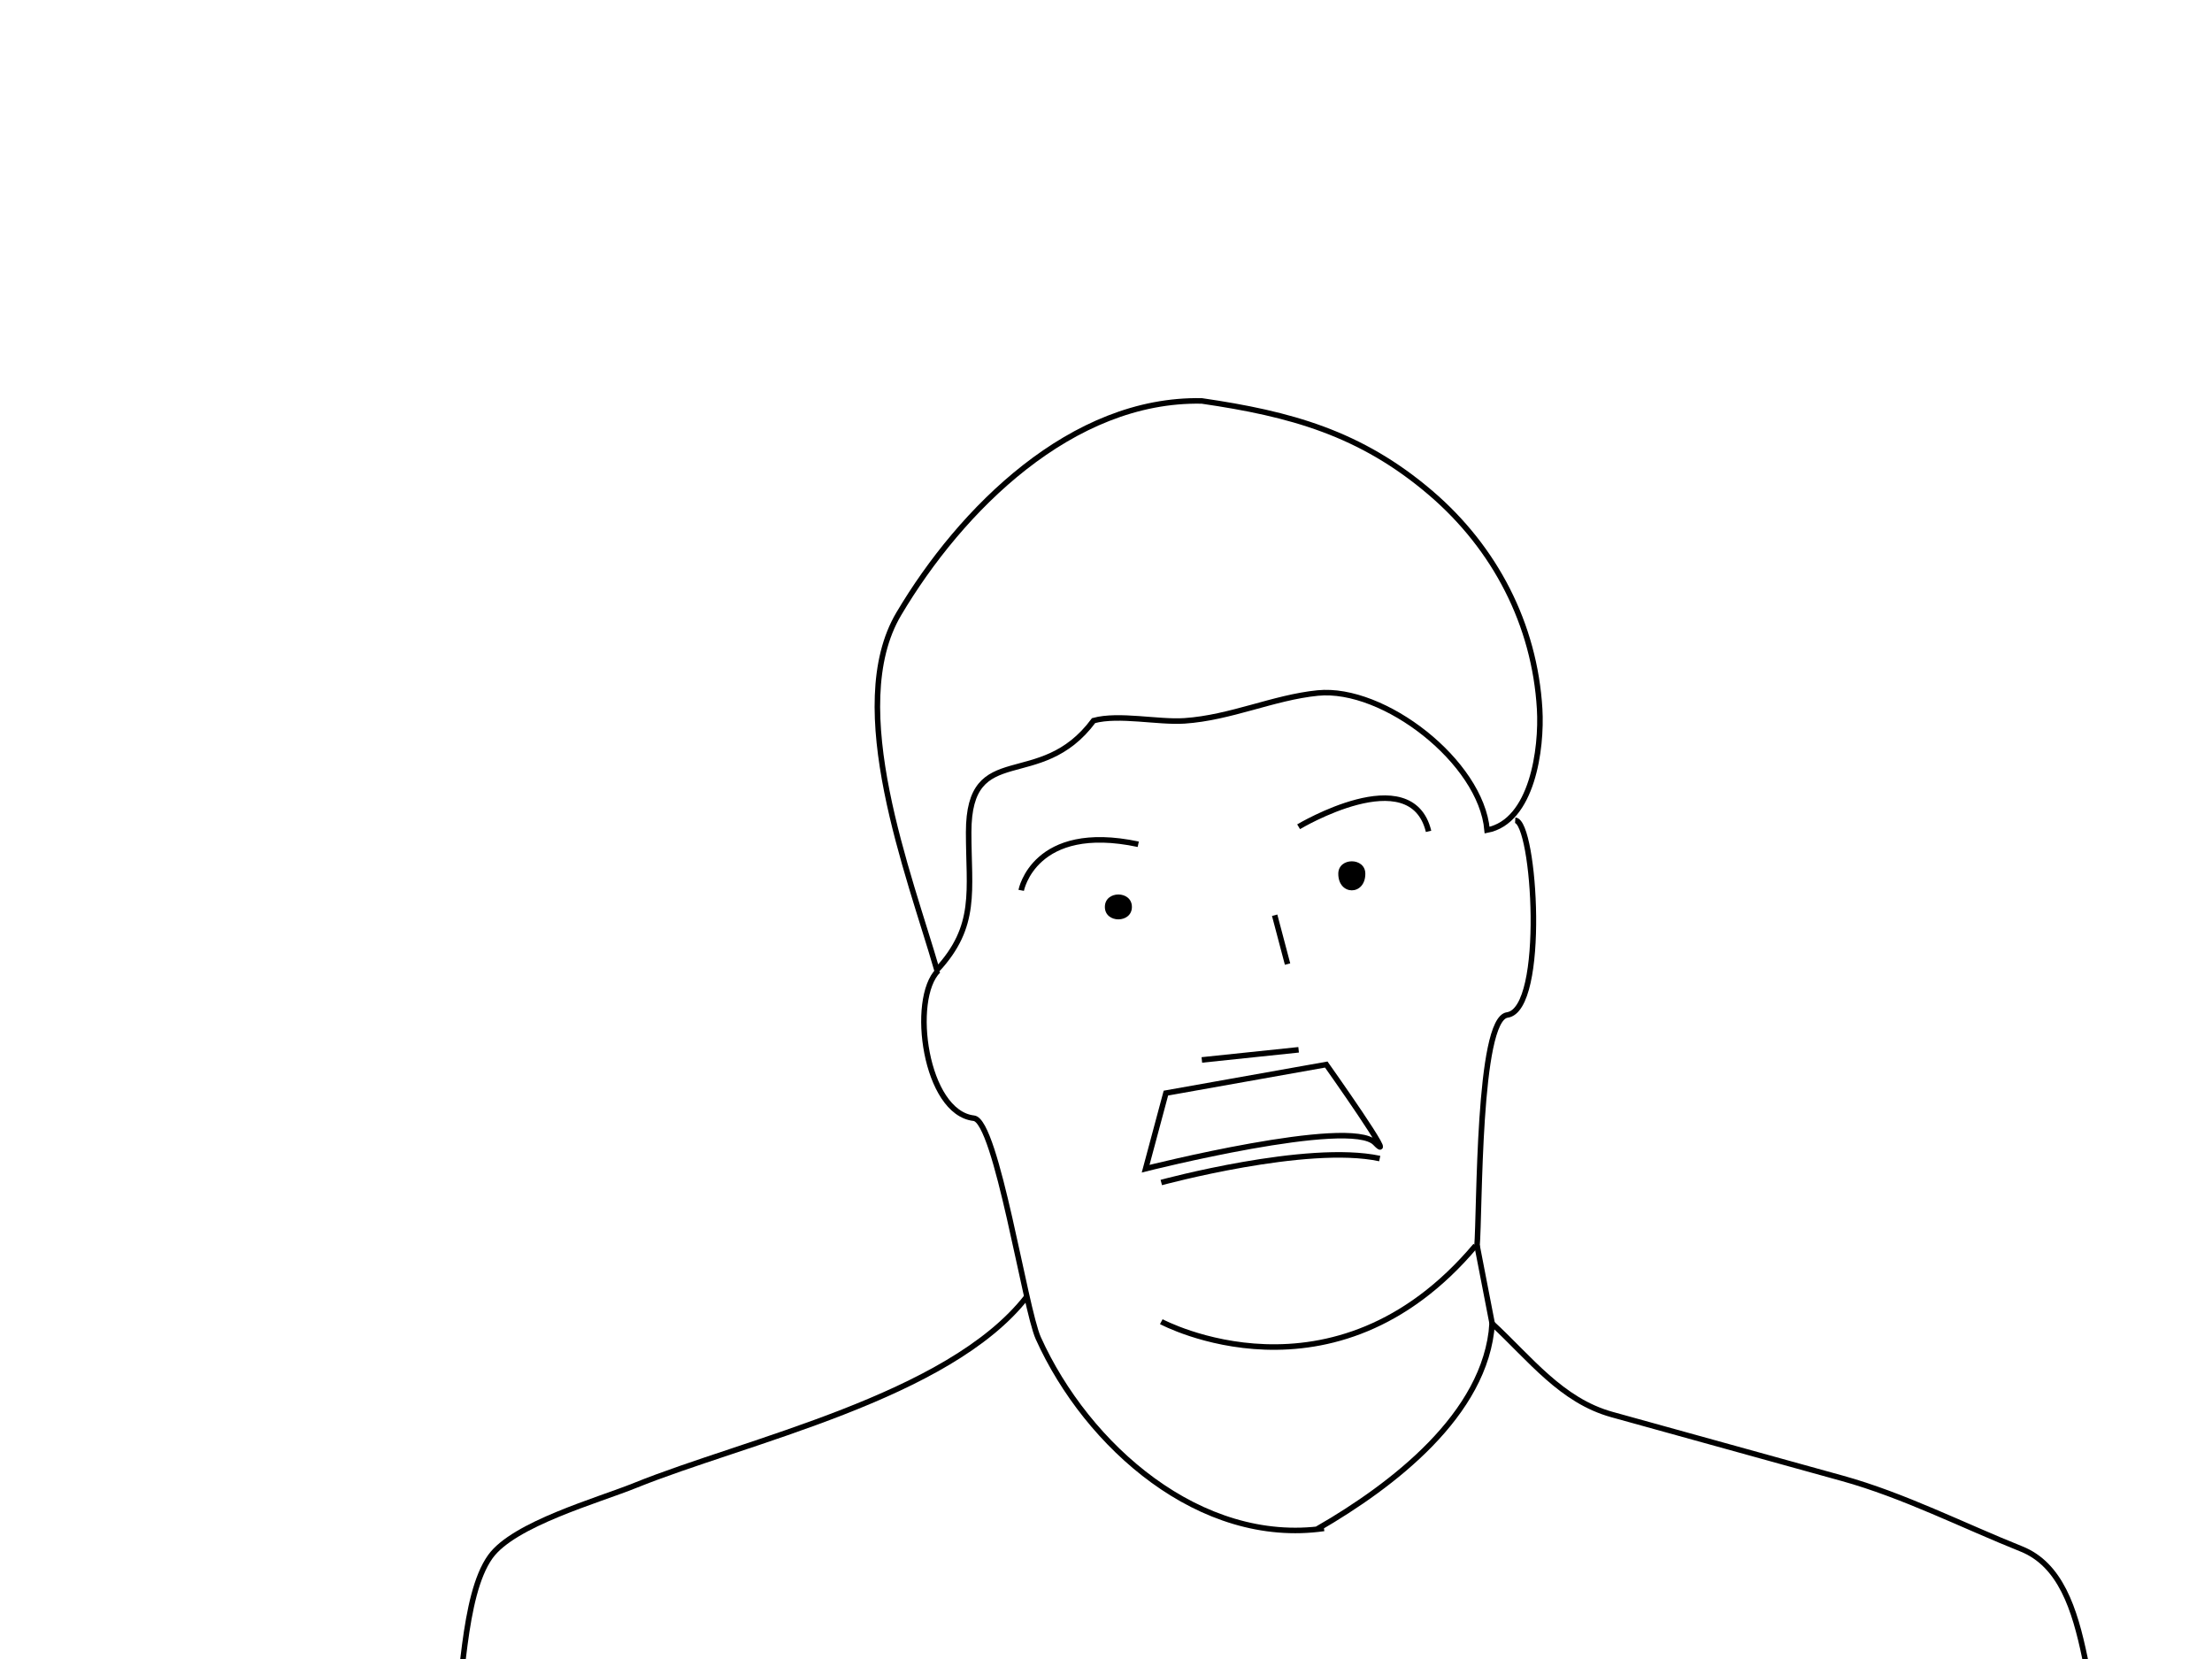
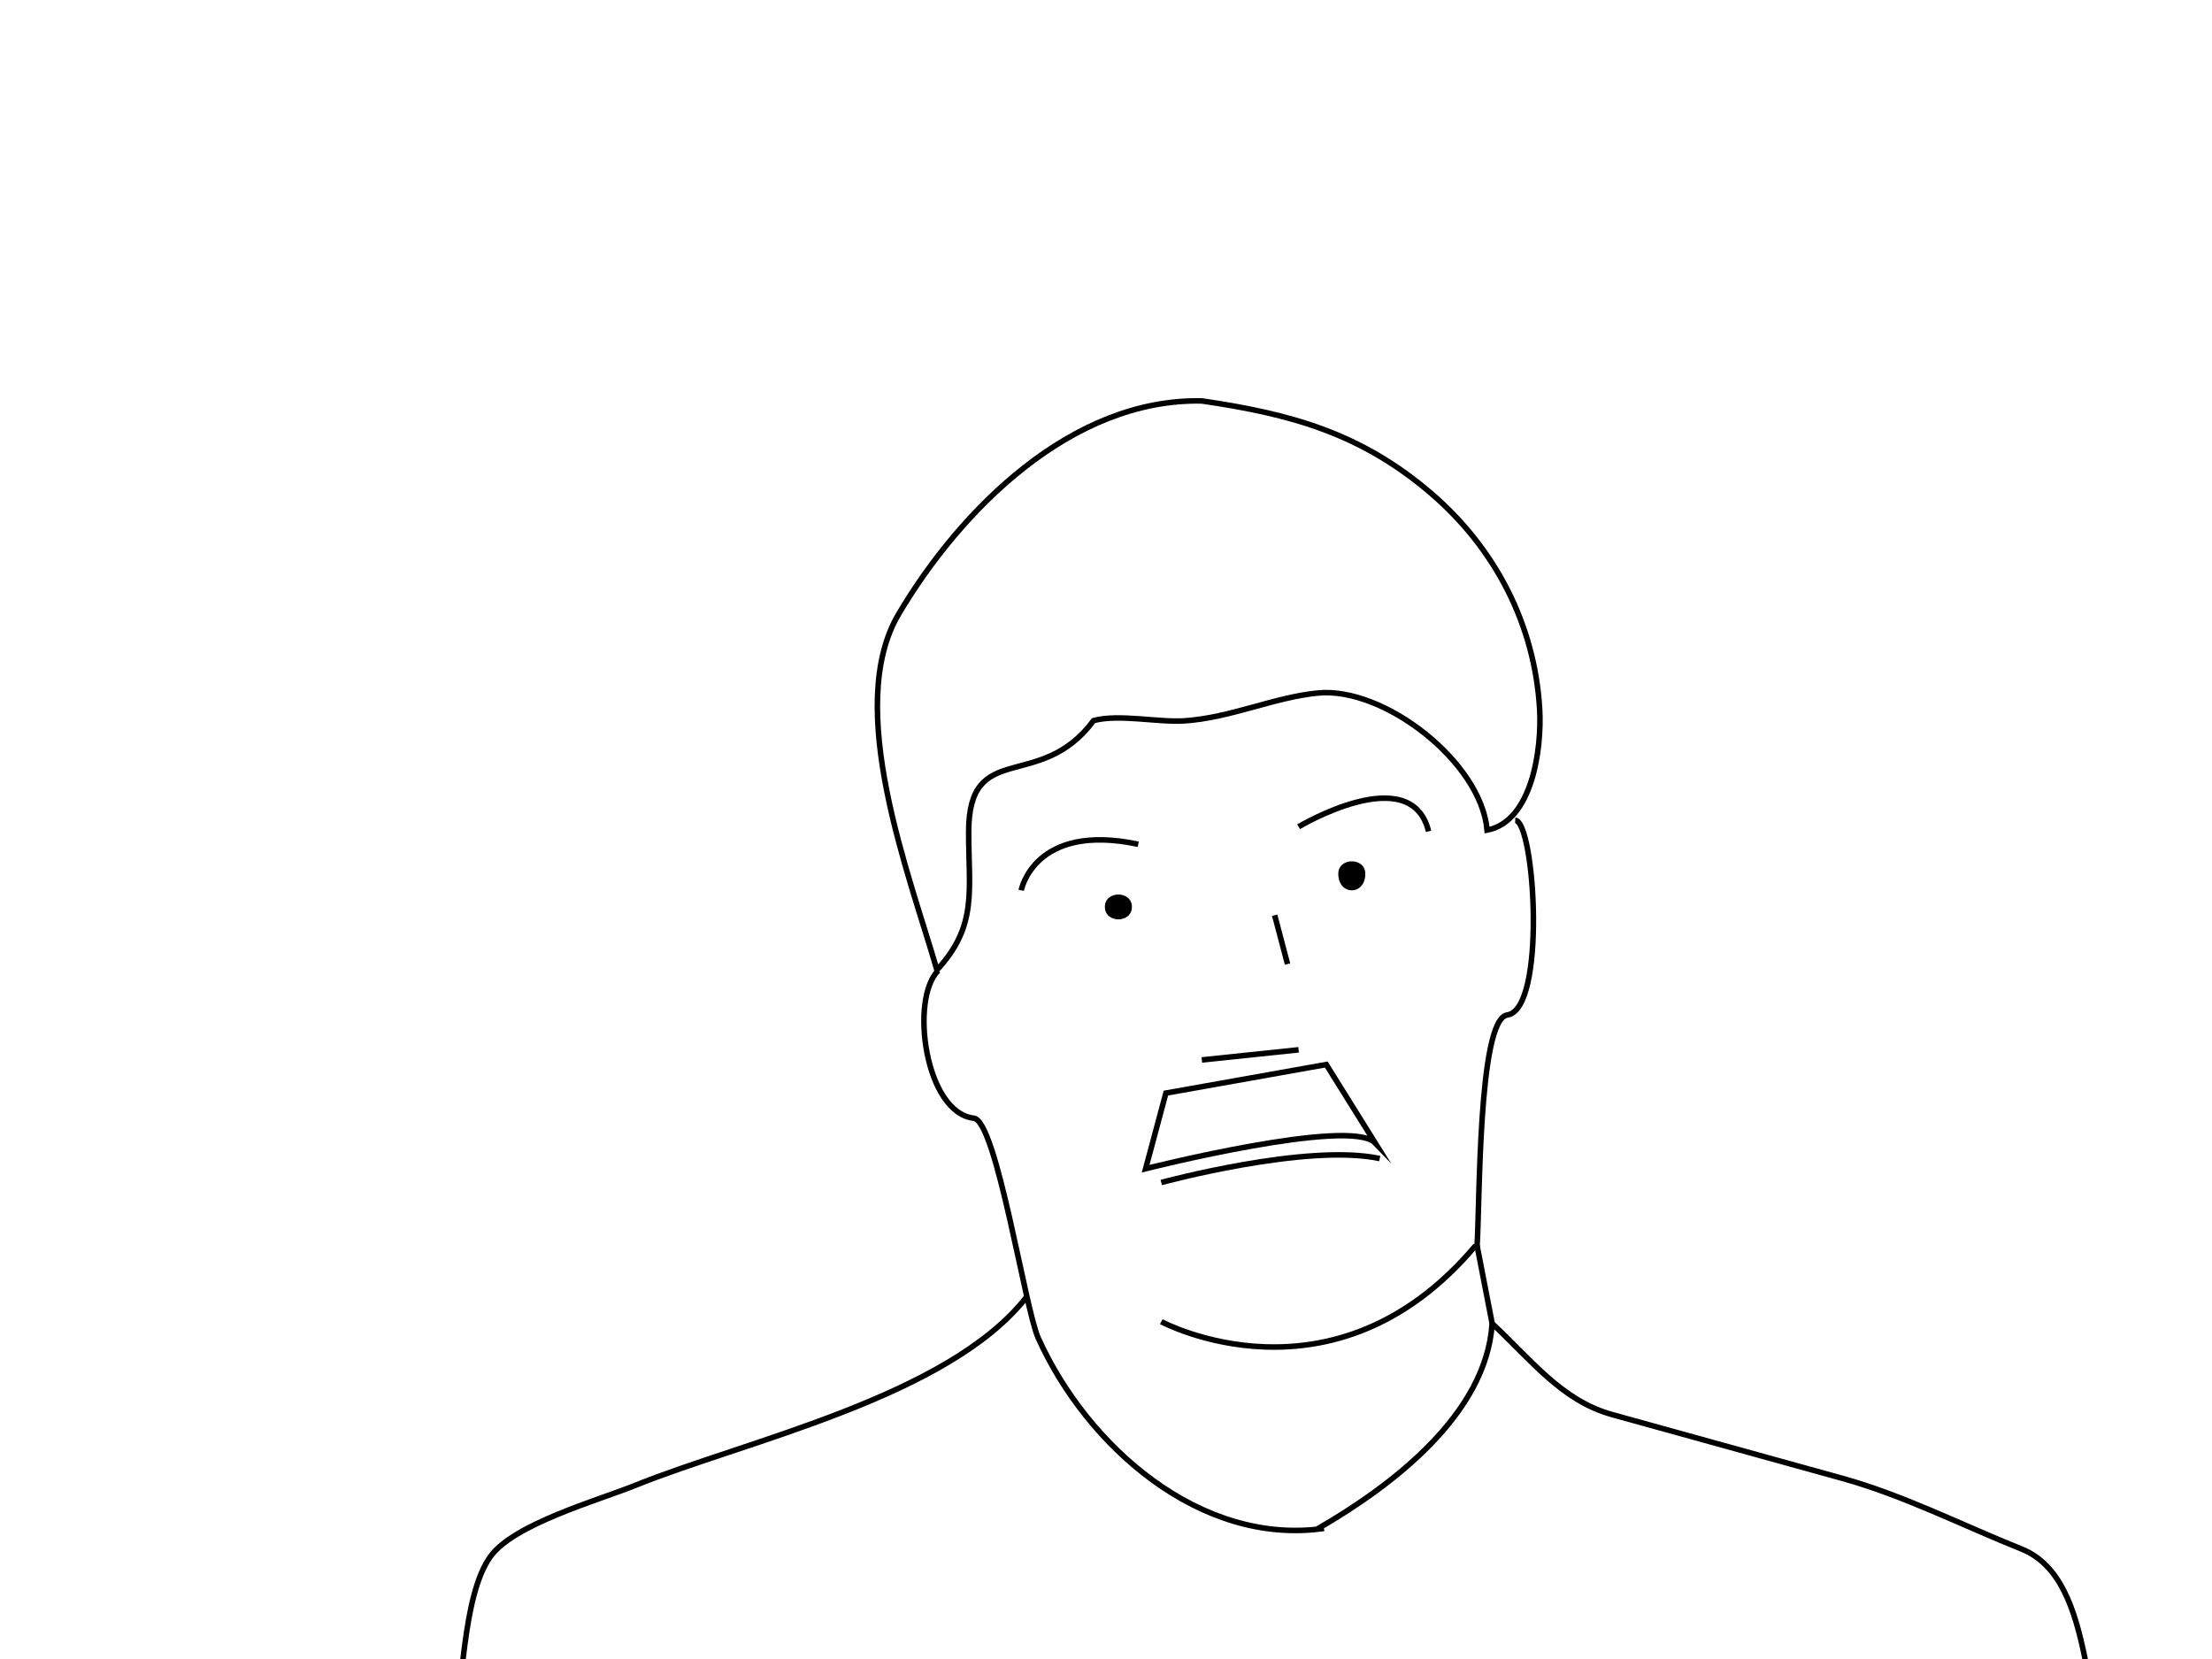
- <svg xmlns="http://www.w3.org/2000/svg" version="1.1" id="Layer_2" x="0px" y="0px" width="400px" height="300px" viewBox="0 0 400 300" style="enable-background:new 0 0 400 300;" xml:space="preserve">
-   <path style="fill:none;stroke:#000000;stroke-miterlimit:10;" d="M270.166,150.335" />
-   <path style="fill:none;stroke:#000000;stroke-miterlimit:10;" d="M234.831,149.503c0,0,20.335-12.17,23.5,0.832" />
-   <path style="fill:none;stroke:#000000;stroke-miterlimit:10;" d="M184.664,161.003c0,0,2.334-12.333,21.167-8.333" />
-   <line style="fill:none;stroke:#000000;stroke-miterlimit:10;" x1="217.331" y1="191.67" x2="234.831" y2="189.837" />
-   <path style="fill:none;stroke:#000000;stroke-miterlimit:10;" d="M209.998,213.836c0,0,26.333-7.166,39.5-4.333" />
-   <path style="fill:none;stroke:#000000;stroke-miterlimit:10;" d="M210.831,197.669l-3.665,13.669c0,0,37-9.336,41.5-4.669  s-8.835-14.166-8.835-14.166L210.831,197.669z" />
-   <path style="fill:none;stroke:#000000;stroke-miterlimit:10;" d="M217.332,72.502c-23.511-0.482-43.592,19.582-54.814,38.518  c-9.982,16.841,1.976,47.284,6.91,64.382c7.38-7.975,5.736-14.314,5.736-24.896c0-16.987,12.865-7.067,22.594-20.198  c4.554-1.244,11.654,0.364,16.43,0.046c8.369-0.559,16.09-4.237,24.115-5.035c11.912-1.185,29.523,12.438,30.613,24.792  c8.166-1.56,9.924-14.732,9.5-21.911c-0.904-15.301-8.066-29.089-19.658-39.016C246.012,78.267,233.291,74.833,217.332,72.502z" />
-   <path style="fill:none;stroke:#000000;stroke-miterlimit:10;" d="M81.914,314.5c1.781-8.712,1.68-25.896,6.75-33  c4.23-5.926,19.508-10.182,26.195-12.89c19.932-8.069,56.664-15.954,70.805-34.108" />
-   <path style="fill:none;stroke:#000000;stroke-miterlimit:10;" d="M267.08,225.502c0.537-6.551,0.131-41.199,5.481-41.961  c7.13-1.016,4.985-35.01,1.438-35.206" />
-   <path style="fill:none;stroke:#000000;stroke-miterlimit:10;" d="M209.998,239c0,0,31.166,16.75,56.833-13.75" />
-   <path style="fill:none;stroke:#000000;stroke-miterlimit:10;" d="M169.664,175.5c-5.172,5.157-2.367,25.718,6.438,26.708  c4.098,0.46,9.252,34.451,11.654,39.775c8.831,19.577,29.332,37.599,51.66,34.404c-0.288,0.041-0.619-0.075-0.918-0.053  c13.119-7.624,30.252-20.504,31.333-37c6.894,6.393,12.526,13.931,21.655,16.458c13.891,3.847,27.781,7.693,41.671,11.54  c11.031,3.055,21.753,8.516,32.374,12.764c14.115,5.646,10.332,32.036,18.383,43.986" />
-   <path d="M204.684,164c0,3-4.889,3-4.889,0S204.684,161,204.684,164z" />
-   <path d="M246.895,158c0,4-4.89,4-4.89,0C242.005,155,246.895,155,246.895,158z" />
-   <line style="fill:none;stroke:#000000;stroke-miterlimit:10;" x1="230.498" y1="165.502" x2="232.831" y2="174.335" />
-   <line style="fill:none;stroke:#000000;stroke-miterlimit:10;" x1="269.831" y1="239.335" x2="267.1" y2="225.25" />
+ <svg xmlns="http://www.w3.org/2000/svg" width="400" height="300" viewBox="0 0 400 300">
+   <path d="M270.166 150.335M234.831 149.503s20.335-12.17 23.5.832M184.664 161.003s2.334-12.333 21.167-8.333M217.331 191.67l17.5-1.833M209.998 213.836s26.333-7.166 39.5-4.333" stroke="#000" stroke-miterlimit="10" fill="none" />
+   <path d="M210.831 197.669l-3.665 13.669s37-9.336 41.5-4.669l-8.835-14.166-29 5.166zM217.332 72.502c-23.511-.482-43.592 19.582-54.814 38.518-9.982 16.841 1.976 47.284 6.91 64.382 7.38-7.975 5.736-14.314 5.736-24.896 0-16.987 12.865-7.067 22.594-20.198 4.554-1.244 11.654.364 16.43.046 8.369-.559 16.09-4.237 24.115-5.035 11.912-1.185 29.523 12.438 30.613 24.792 8.166-1.56 9.924-14.732 9.5-21.911-.904-15.301-8.066-29.089-19.658-39.016-12.746-10.917-25.467-14.351-41.426-16.682zM81.914 314.5c1.781-8.712 1.68-25.896 6.75-33 4.23-5.926 19.508-10.182 26.195-12.89 19.932-8.069 56.664-15.954 70.805-34.108M267.08 225.502c.537-6.551.131-41.199 5.481-41.961 7.13-1.016 4.985-35.01 1.438-35.206M209.998 239s31.166 16.75 56.833-13.75M169.664 175.5c-5.172 5.157-2.367 25.718 6.438 26.708 4.098.46 9.252 34.451 11.654 39.775 8.831 19.577 29.332 37.599 51.66 34.404-.288.041-.619-.075-.918-.053 13.119-7.624 30.252-20.504 31.333-37 6.894 6.393 12.526 13.931 21.655 16.458 13.891 3.847 27.781 7.693 41.671 11.54 11.031 3.055 21.753 8.516 32.374 12.764 14.115 5.646 10.332 32.036 18.383 43.986" stroke="#000" stroke-miterlimit="10" fill="none" />
+   <path d="M204.684 164c0 3-4.889 3-4.889 0s4.889-3 4.889 0zM246.895 158c0 4-4.89 4-4.89 0 0-3 4.89-3 4.89 0z" />
+   <path stroke="#000" stroke-miterlimit="10" fill="none" d="M230.498 165.502l2.333 8.833M269.831 239.335l-2.731-14.085" />
</svg>
